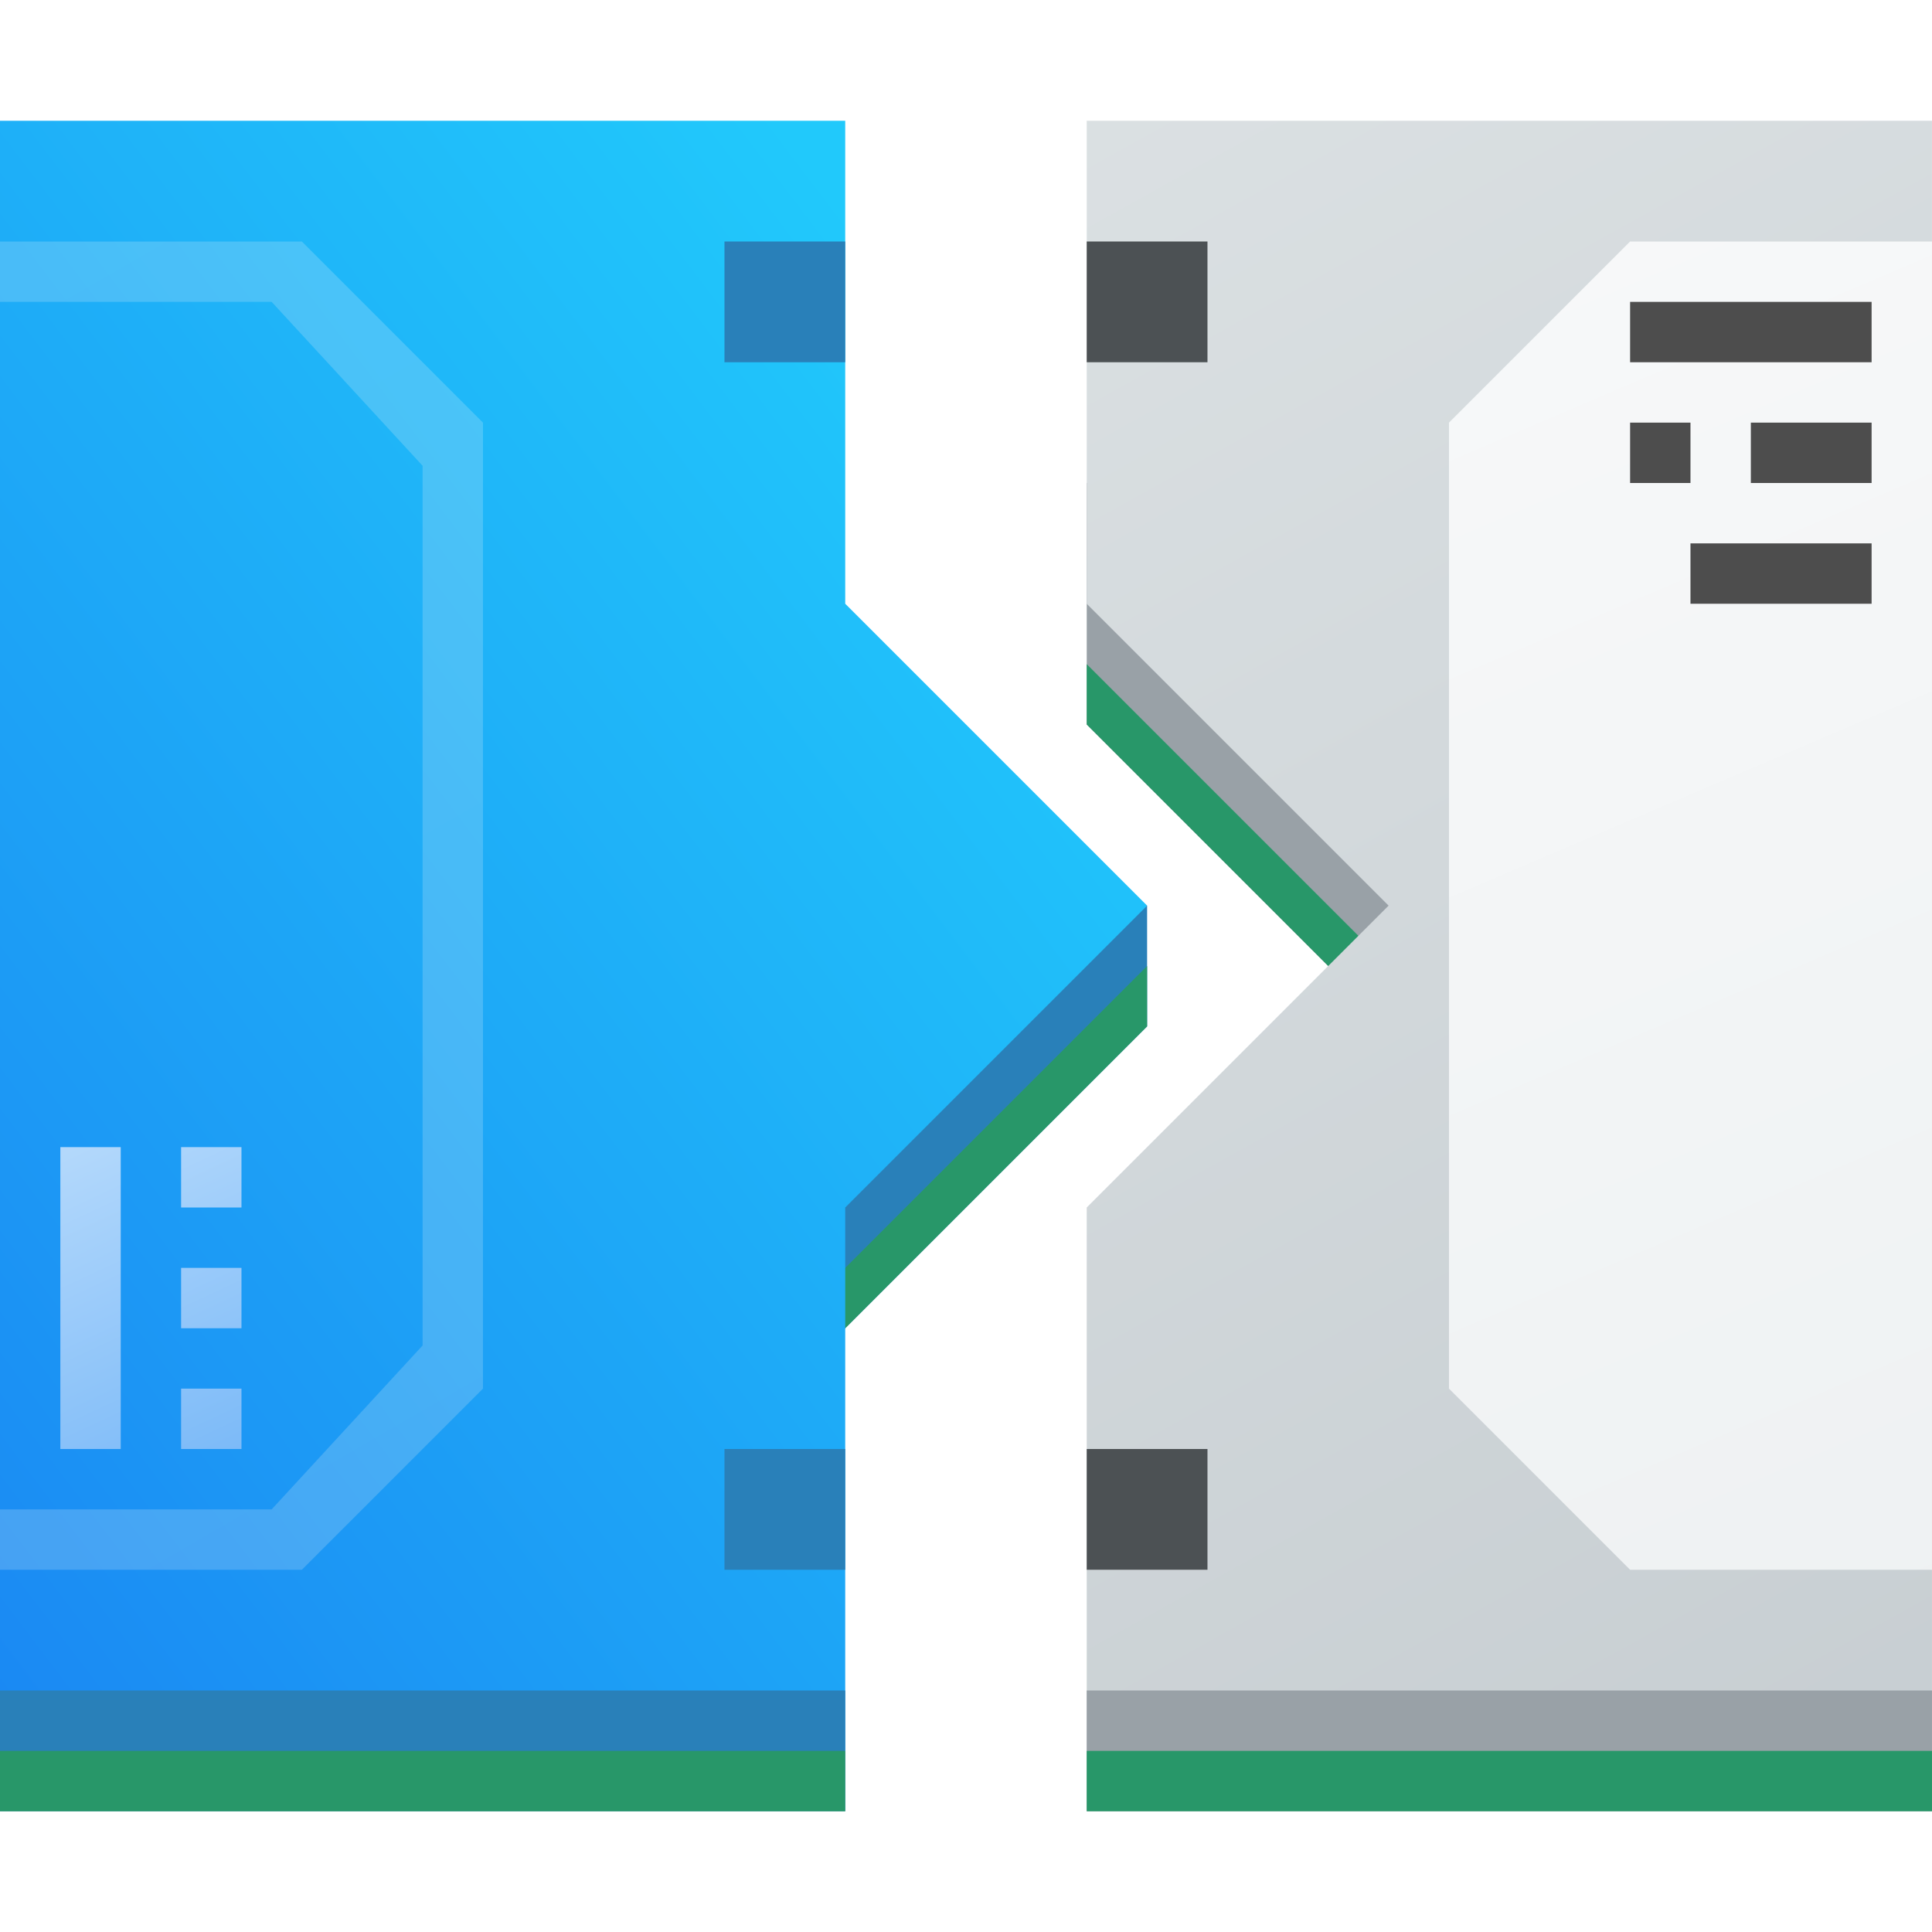
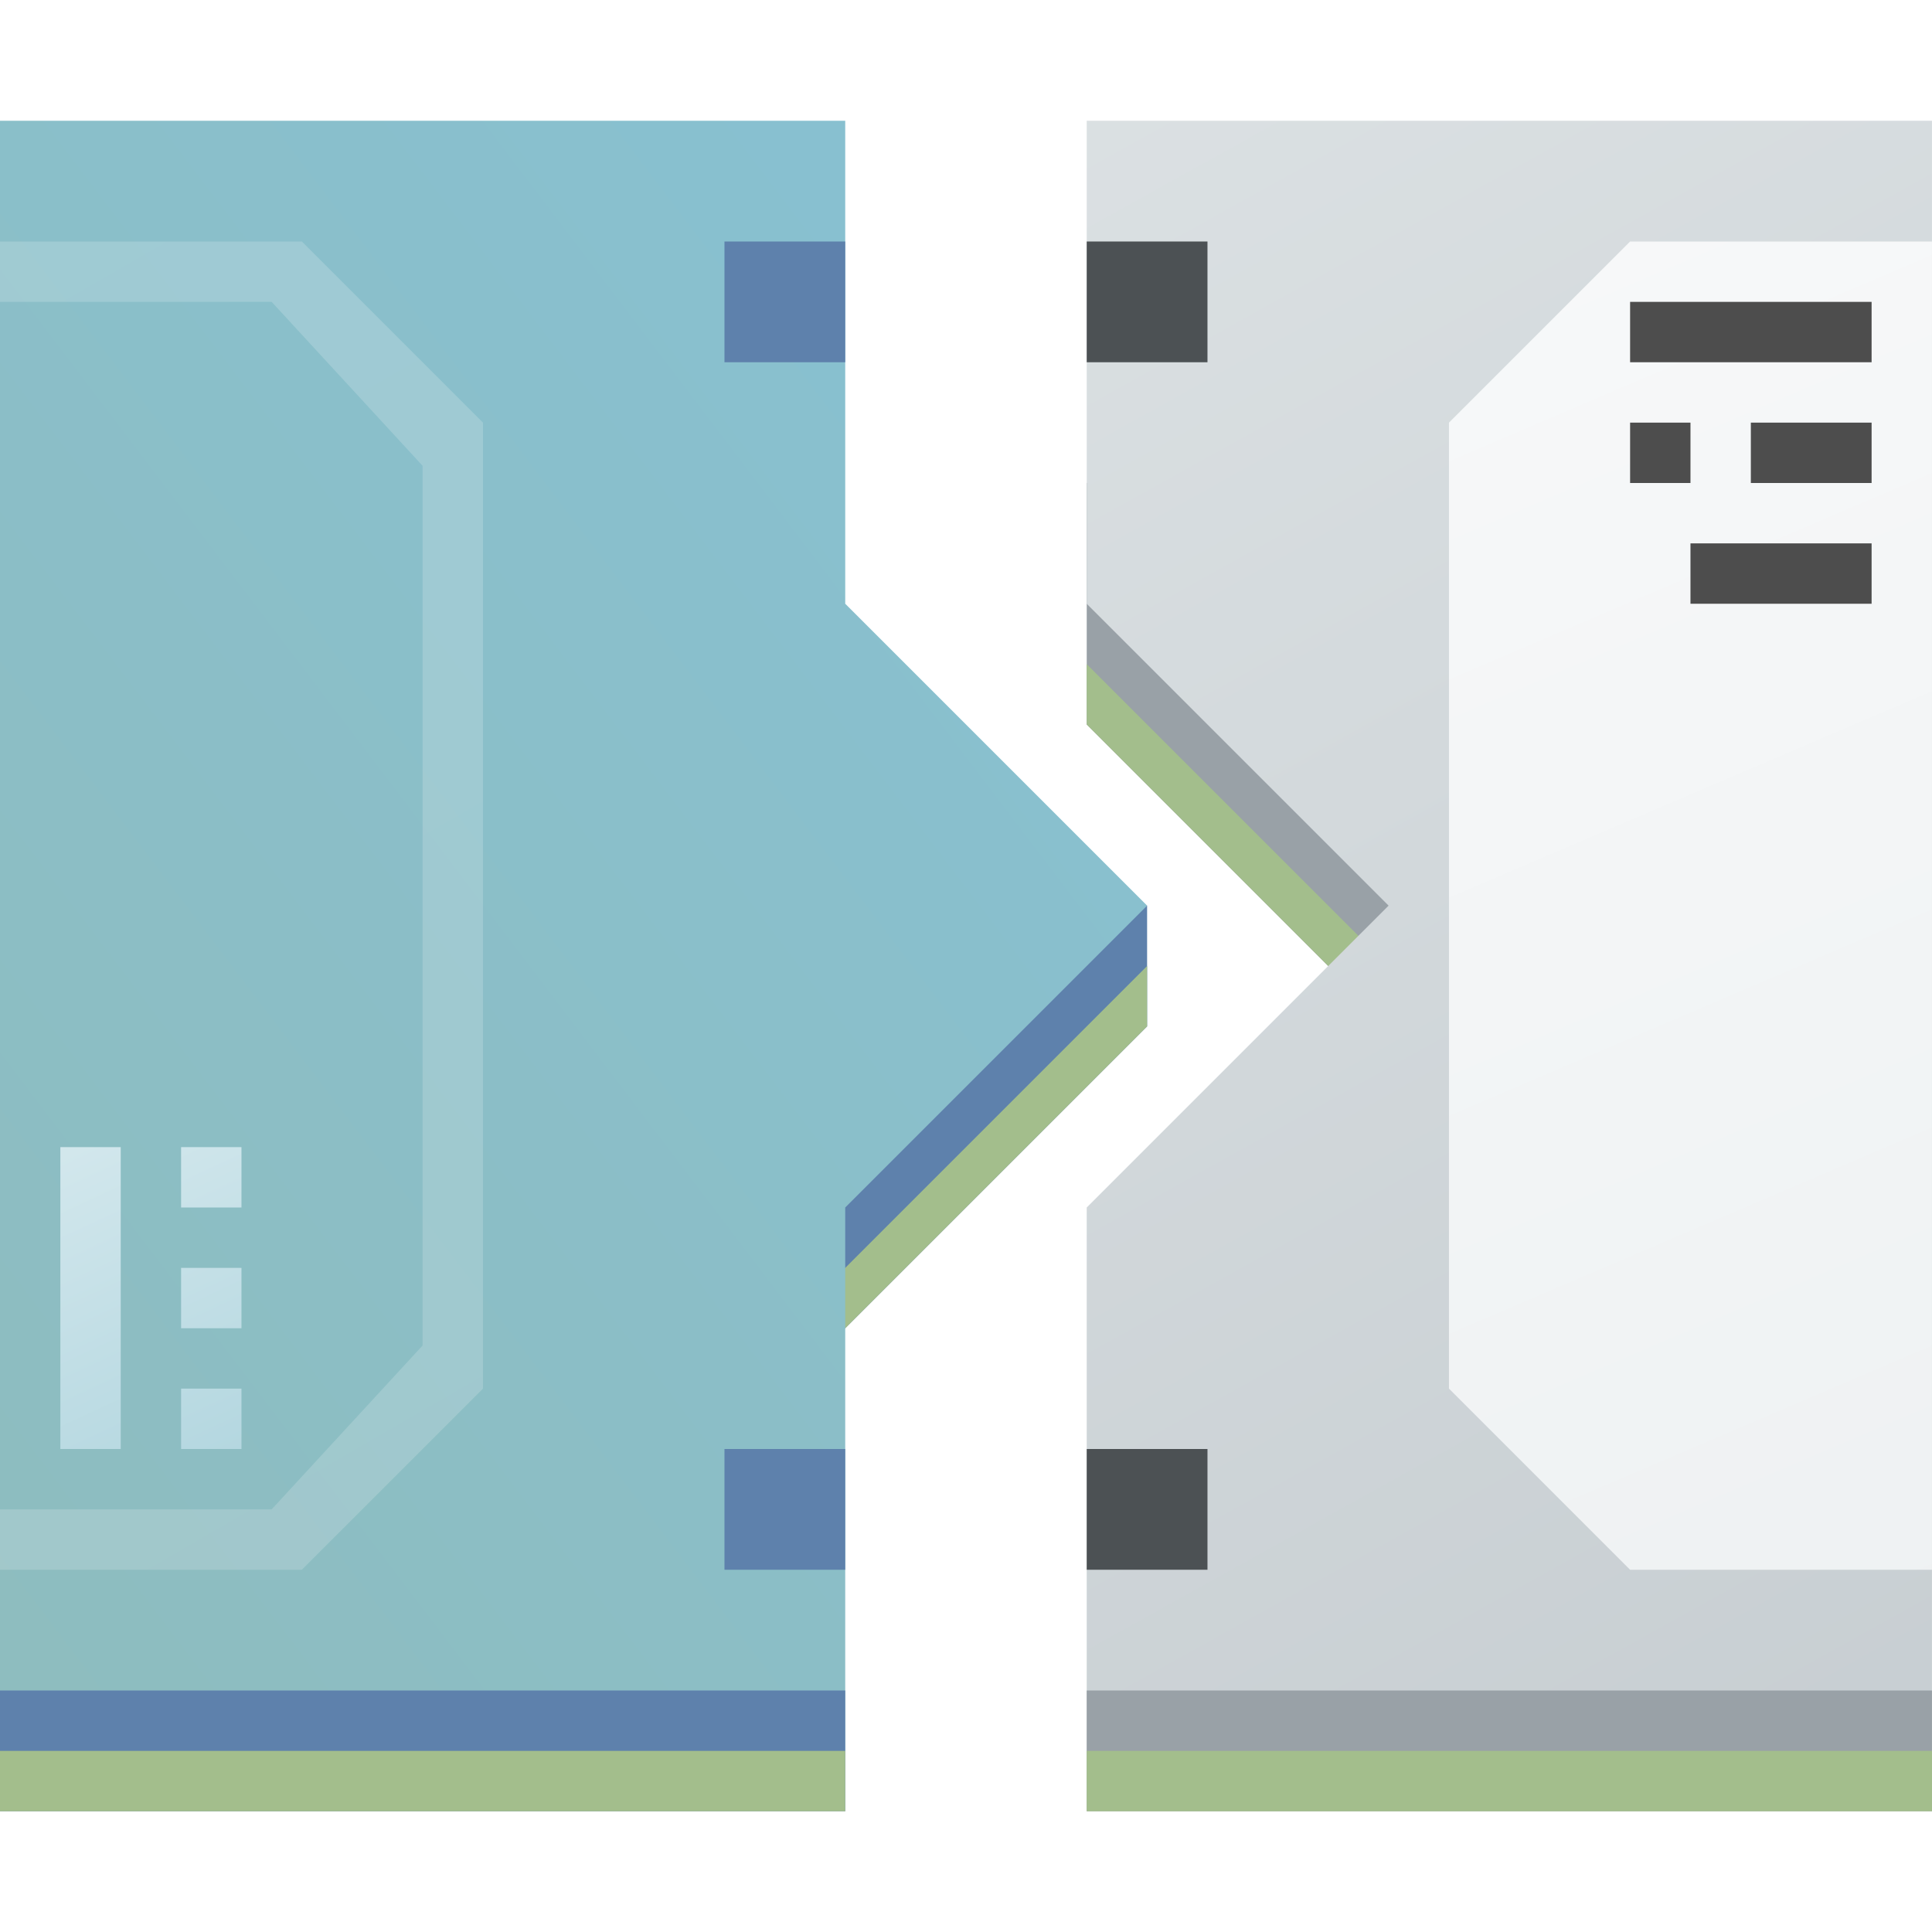
<svg xmlns="http://www.w3.org/2000/svg" xmlns:xlink="http://www.w3.org/1999/xlink" width="32" version="1.1" height="32">
  <defs id="defs5455">
    <linearGradient id="linearGradient4303">
      <stop style="stop-color:#c6cdd1" id="stop4305" />
      <stop offset="1" style="stop-color:#e0e5e7" id="stop4307" />
    </linearGradient>
    <linearGradient id="linearGradient4227">
      <stop style="stop-color:#292c2f" id="stop4229" />
      <stop offset="1" style="stop-opacity:0" id="stop4231" />
    </linearGradient>
    <linearGradient id="linearGradient3819">
      <stop style="stop-color:#eff0f1" id="stop3821" />
      <stop offset="1" style="stop-color:#bdc3c7" id="stop3823" />
    </linearGradient>
    <linearGradient id="linearGradient4303-3">
-       <stop style="stop-color:#197cf1" id="stop4305-6" />
-       <stop offset="1" style="stop-color:#21c9fb" id="stop4307-4" />
+       <stop style="stop-color:#8fbcbb" id="stop4305-6" />
+       <stop offset="1" style="stop-color:#88c0d0" id="stop4307-4" />
    </linearGradient>
    <linearGradient id="linearGradient5193" xlink:href="#linearGradient4303-3" y1="540.798" y2="521.798" x1="384.571" gradientUnits="userSpaceOnUse" x2="409.571" gradientTransform="matrix(1 0 0 1 -6.00005 4)" />
    <linearGradient id="linearGradient4903">
      <stop style="stop-color:#eef1f2" id="stop4905" />
      <stop offset="1" style="stop-color:#f9fafb" id="stop4907" />
    </linearGradient>
    <linearGradient id="linearGradient5324" xlink:href="#linearGradient4903" y1="537.243" y2="507.798" x1="401.571" gradientUnits="userSpaceOnUse" x2="384.571" gradientTransform="matrix(1 0 0 1 -4.00005 5)" />
    <linearGradient xlink:href="#linearGradient4256-6" id="linearGradient6638" y1="534.798" y2="510.798" gradientUnits="userSpaceOnUse" x2="0" gradientTransform="matrix(1 0 0 1 -182.8571 -77.1501)" />
    <linearGradient id="linearGradient4256-6">
      <stop style="stop-color:#8cbdf8" id="stop4258-2" />
      <stop offset="1" style="stop-color:#d5e8ff" id="stop4260-8" />
    </linearGradient>
    <linearGradient xlink:href="#linearGradient4227" id="linearGradient6640" y1="513.384" x1="396.571" y2="531.384" gradientUnits="userSpaceOnUse" x2="412.571" gradientTransform="matrix(1 0 0 1 -182.8571 -76.73579)" />
    <linearGradient xlink:href="#linearGradient4232" id="linearGradient4849" y1="43" y2="5" gradientUnits="userSpaceOnUse" x2="0" gradientTransform="matrix(1.081081 0 0 1.081081 199.7683 420.702)" />
    <linearGradient id="linearGradient4232">
      <stop style="stop-color:#3889e9" id="stop4234-0" />
      <stop offset="1" style="stop-color:#5ea5fb" id="stop4236" />
    </linearGradient>
    <linearGradient id="linearGradient5464" xlink:href="#linearGradient4303" y1="539.798" y2="503.798" x1="432.571" gradientUnits="userSpaceOnUse" x2="412.571" gradientTransform="matrix(1 0 0 1 -10.00005 4)" />
    <linearGradient id="linearGradient5324-8" xlink:href="#linearGradient4903" y1="536.798" y2="509.301" x1="384.571" gradientUnits="userSpaceOnUse" x2="396.327" gradientTransform="matrix(-1 0 0 1 805.1428 5)" />
    <linearGradient id="linearGradient4290-2">
-       <stop style="stop-color:#7cbaf8" id="stop4292" />
-       <stop offset="1" style="stop-color:#f4fcff" id="stop4294" />
+       <stop style="stop-color:#b4d7e0" id="stop4292" />
+       <stop offset="1" style="stop-color:#f6fafb" id="stop4294" />
    </linearGradient>
    <linearGradient id="linearGradient5785" xlink:href="#linearGradient4290-2" y1="34" y2="22.724" x1="9" gradientUnits="userSpaceOnUse" x2="3.746" gradientTransform="matrix(1 0 0 1 379.5714 505.798)" />
  </defs>
  <g id="layer1" transform="matrix(1 0 0 1 -384.5714 -515.798)">
-     <path style="fill:#2980b9;fill-rule:evenodd" id="path5195" d="m 397.571,530.798 6,0 0,2 -6,6 z" />
-     <path style="fill:#289769;fill-rule:evenodd" id="path5195-7-4-3-1" d="m 397.571,537.798 6,-6 0,1 -6,6 z" />
+     <path style="fill:#5e81ac;fill-rule:evenodd" id="path5195" d="m 397.571,530.798 6,0 0,2 -6,6 z" />
+     <path style="fill:#a3be8c;fill-rule:evenodd" id="path5195-7-4-3-1" d="m 397.571,537.798 6,-6 0,1 -6,6 z" />
    <path style="fill:url(#linearGradient5193);fill-rule:evenodd" id="path5167-5" d="m 384.571,544.798 14,0 0,-9 2.5,-2.5 2.5,-2.5 -2.5,-2.5 -2.5,-2.5 0,-8 -14,0 z" />
    <path style="fill:#99a1a7;fill-rule:evenodd" id="path5195-7" d="m 408.571,523.798 -6,0 0,4 6,6 z" />
-     <path style="fill:#289769;fill-rule:evenodd" id="path5195-7-4-3" d="m 408.571,532.798 -6,-6 0,1 6,6 z" />
+     <path style="fill:#a3be8c;fill-rule:evenodd" id="path5195-7-4-3" d="m 408.571,532.798 -6,-6 0,1 6,6 z" />
    <path style="fill:url(#linearGradient5464);fill-rule:evenodd" id="path5167" d="m 416.571,544.798 -14,0 0,-9 5,-5 -5,-5 0,-8 14,0 z" />
-     <path style="fill:#2980b9;stroke-linejoin:round;stroke-width:0.5" id="rect5150-0" d="m 398.571,543.798 -14,0 0,2 14,0 z" />
+     <path style="fill:#5e81ac;stroke-linejoin:round;stroke-width:0.5" id="rect5150-0" d="m 398.571,543.798 -14,0 0,2 14,0 z" />
    <path style="fill:#99a1a7;stroke-linejoin:round;stroke-width:0.5" id="rect5150" d="m 402.571,543.798 14,0 0,2 -14,0 z" />
-     <path style="fill:#289769;stroke-linejoin:round;stroke-width:0.5" id="rect5150-30" d="m 402.571,544.798 14,0 0,1 -14,0 z" />
+     <path style="fill:#a3be8c;stroke-linejoin:round;stroke-width:0.5" id="rect5150-30" d="m 402.571,544.798 14,0 0,1 -14,0 z" />
    <path style="fill:url(#linearGradient5324);opacity:0.2;fill-rule:evenodd" id="path5316" d="m 384.571,519.798 0,1 4.5,0 2.5,2.715 0,14.57 -2.5,2.715 -4.5,0 0,1 5,0 3,-3 0,-16 -3,-3 z" />
    <path style="fill:url(#linearGradient5324-8);fill-rule:evenodd" id="path5316-6" d="m 416.571,519.798 0,22 -5,0 -3,-3 0,-16 3,-3 z" />
    <rect width="2" x="402.571" y="539.798" height="2" style="fill:#4c5154;stroke-linejoin:round;stroke-width:0.5" id="rect5589" />
    <rect width="2" x="402.571" y="519.798" height="2" style="fill:#4c5154;stroke-linejoin:round;stroke-width:0.5" id="rect5591" />
-     <path style="fill:#289769;stroke-linejoin:round;stroke-width:0.5" id="rect5150-30-2" d="m 384.571,544.798 14,0 0,1 -14,0 z" />
+     <path style="fill:#a3be8c;stroke-linejoin:round;stroke-width:0.5" id="rect5150-30-2" d="m 384.571,544.798 14,0 0,1 -14,0 z" />
    <rect width="4" x="411.571" y="520.798" height="1" style="fill:#4d4d4d;stroke-linejoin:round;stroke-width:0.5" id="rect5658" />
    <rect width="2" x="413.571" y="522.798" height="1" style="fill:#4d4d4d;stroke-linejoin:round;stroke-width:0.5" id="rect5660" />
    <rect width="1" x="411.571" y="522.798" height="1" style="fill:#4d4d4d;stroke-linejoin:round;stroke-width:0.5" id="rect5662" />
    <rect width="3" x="412.571" y="524.798" height="1" style="fill:#4d4d4d;stroke-linejoin:round;stroke-width:0.5" id="rect5664" />
    <path style="fill:url(#linearGradient5785);stroke-linejoin:round;stroke-width:0.5" id="rect5666" d="m 385.571,534.798 0,5 1,0 0,-5 -1,0 z m 2,0 0,1 1,0 0,-1 -1,0 z m 0,2 0,1 1,0 0,-1 -1,0 z m 0,2 0,1 1,0 0,-1 -1,0 z" />
-     <rect width="2" x="396.571" y="519.798" height="2" style="fill:#2980b9;stroke-linejoin:round;stroke-width:0.5" id="rect5591-8" />
-     <rect width="2" x="396.571" y="539.798" height="2" style="fill:#2980b9;stroke-linejoin:round;stroke-width:0.5" id="rect5589-6" />
+     <rect width="2" x="396.571" y="519.798" height="2" style="fill:#5e81ac;stroke-linejoin:round;stroke-width:0.5" id="rect5591-8" />
+     <rect width="2" x="396.571" y="539.798" height="2" style="fill:#5e81ac;stroke-linejoin:round;stroke-width:0.5" id="rect5589-6" />
  </g>
</svg>
